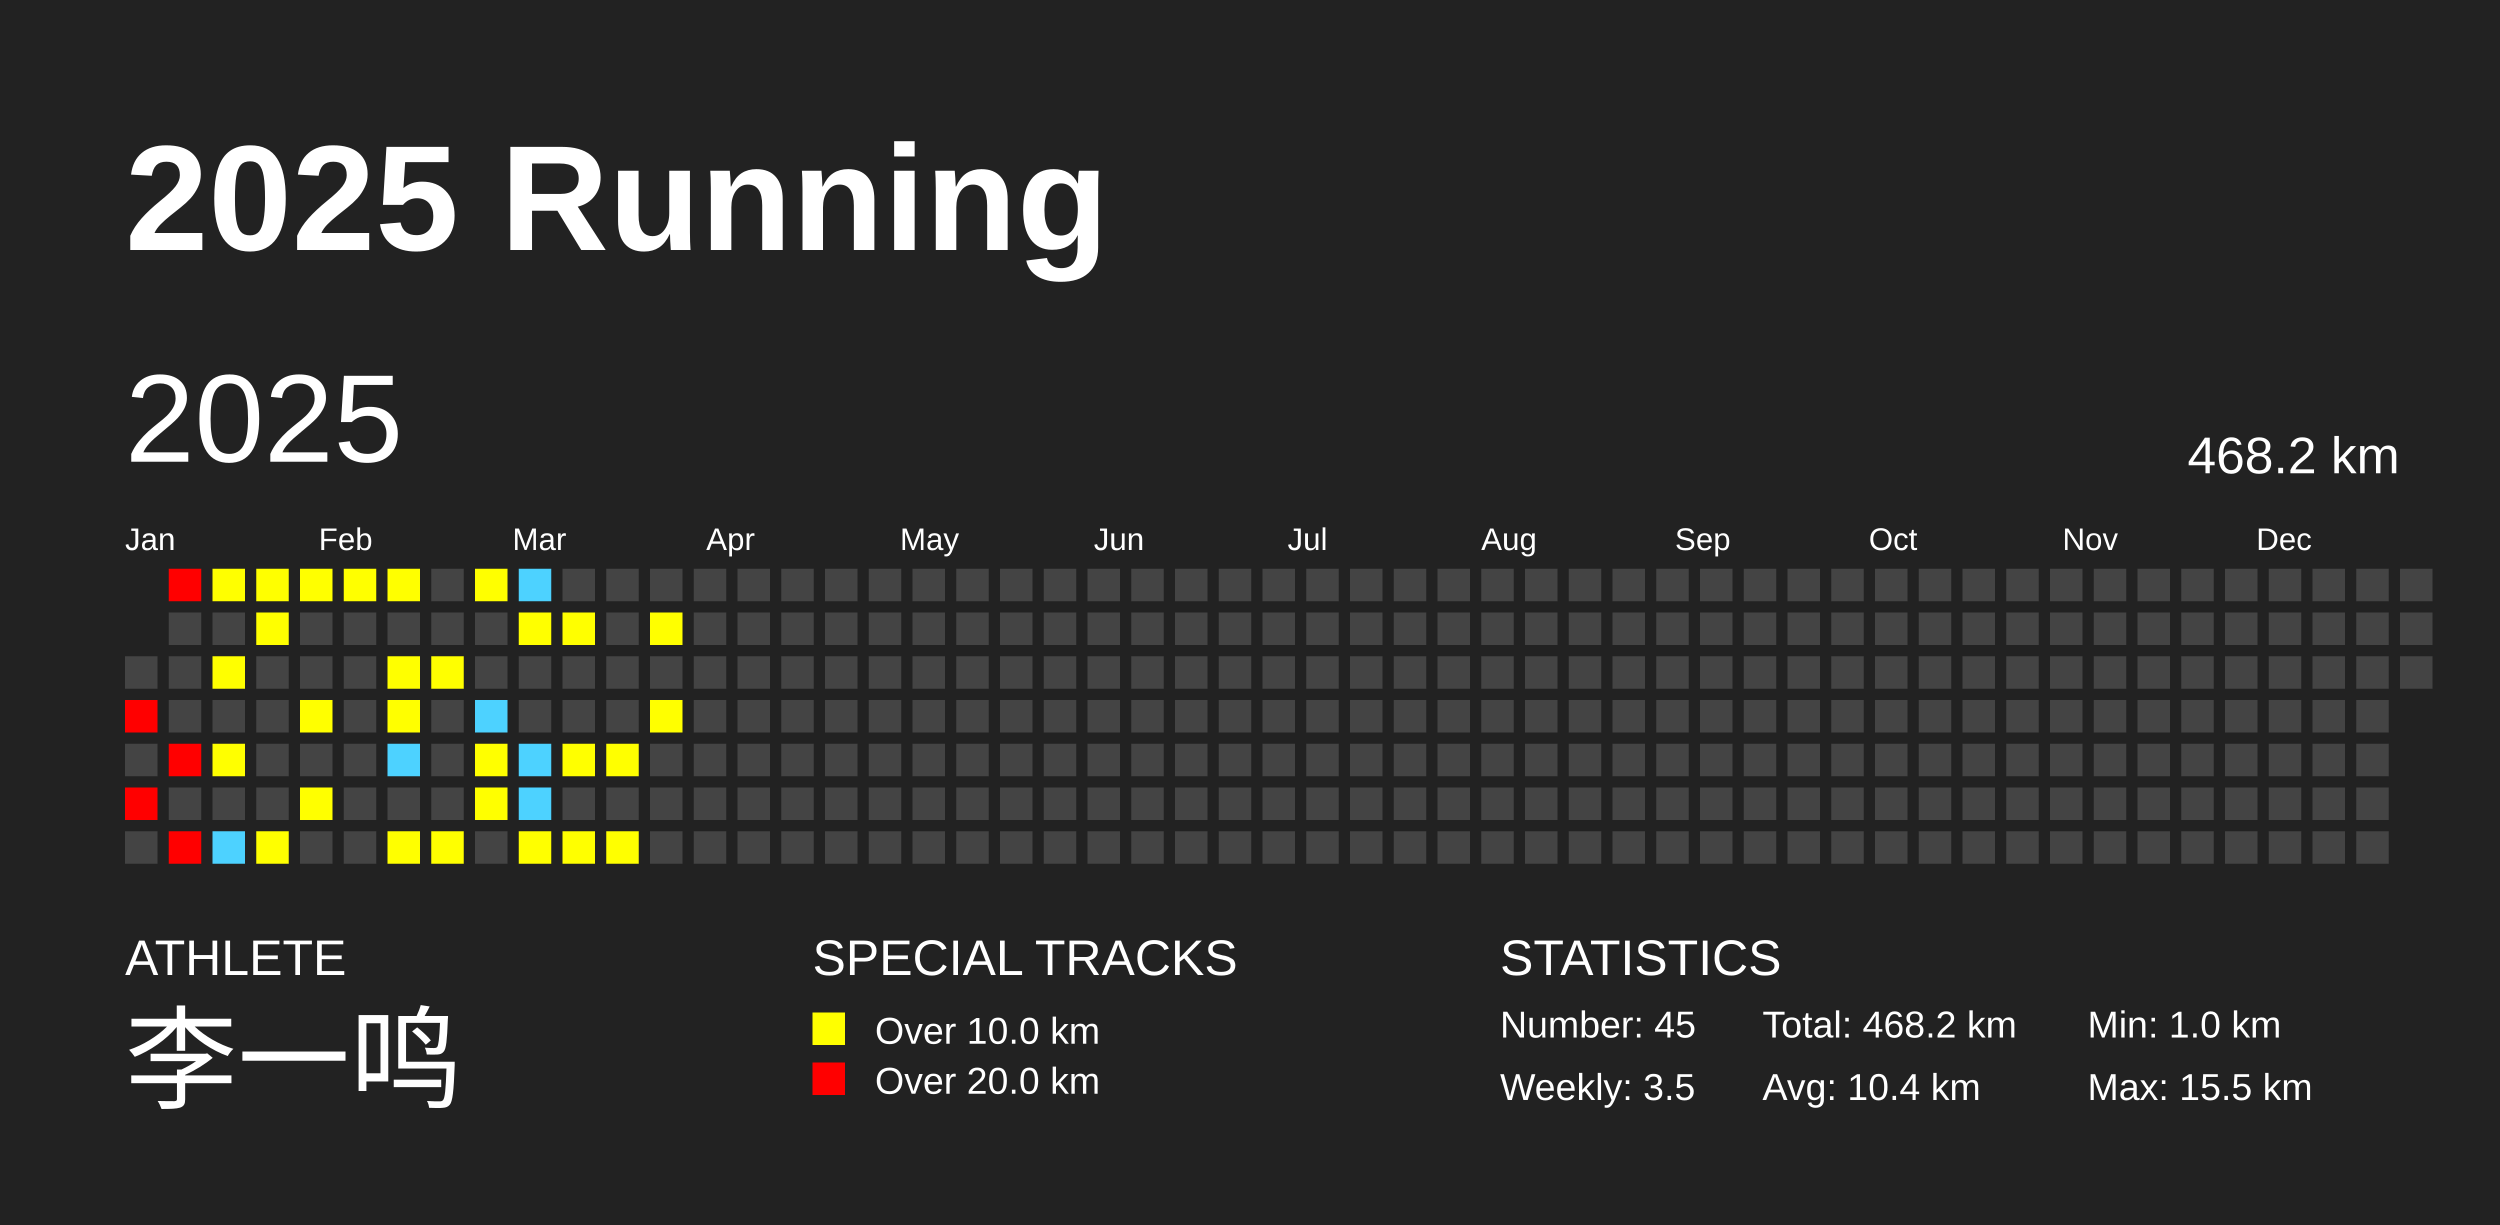
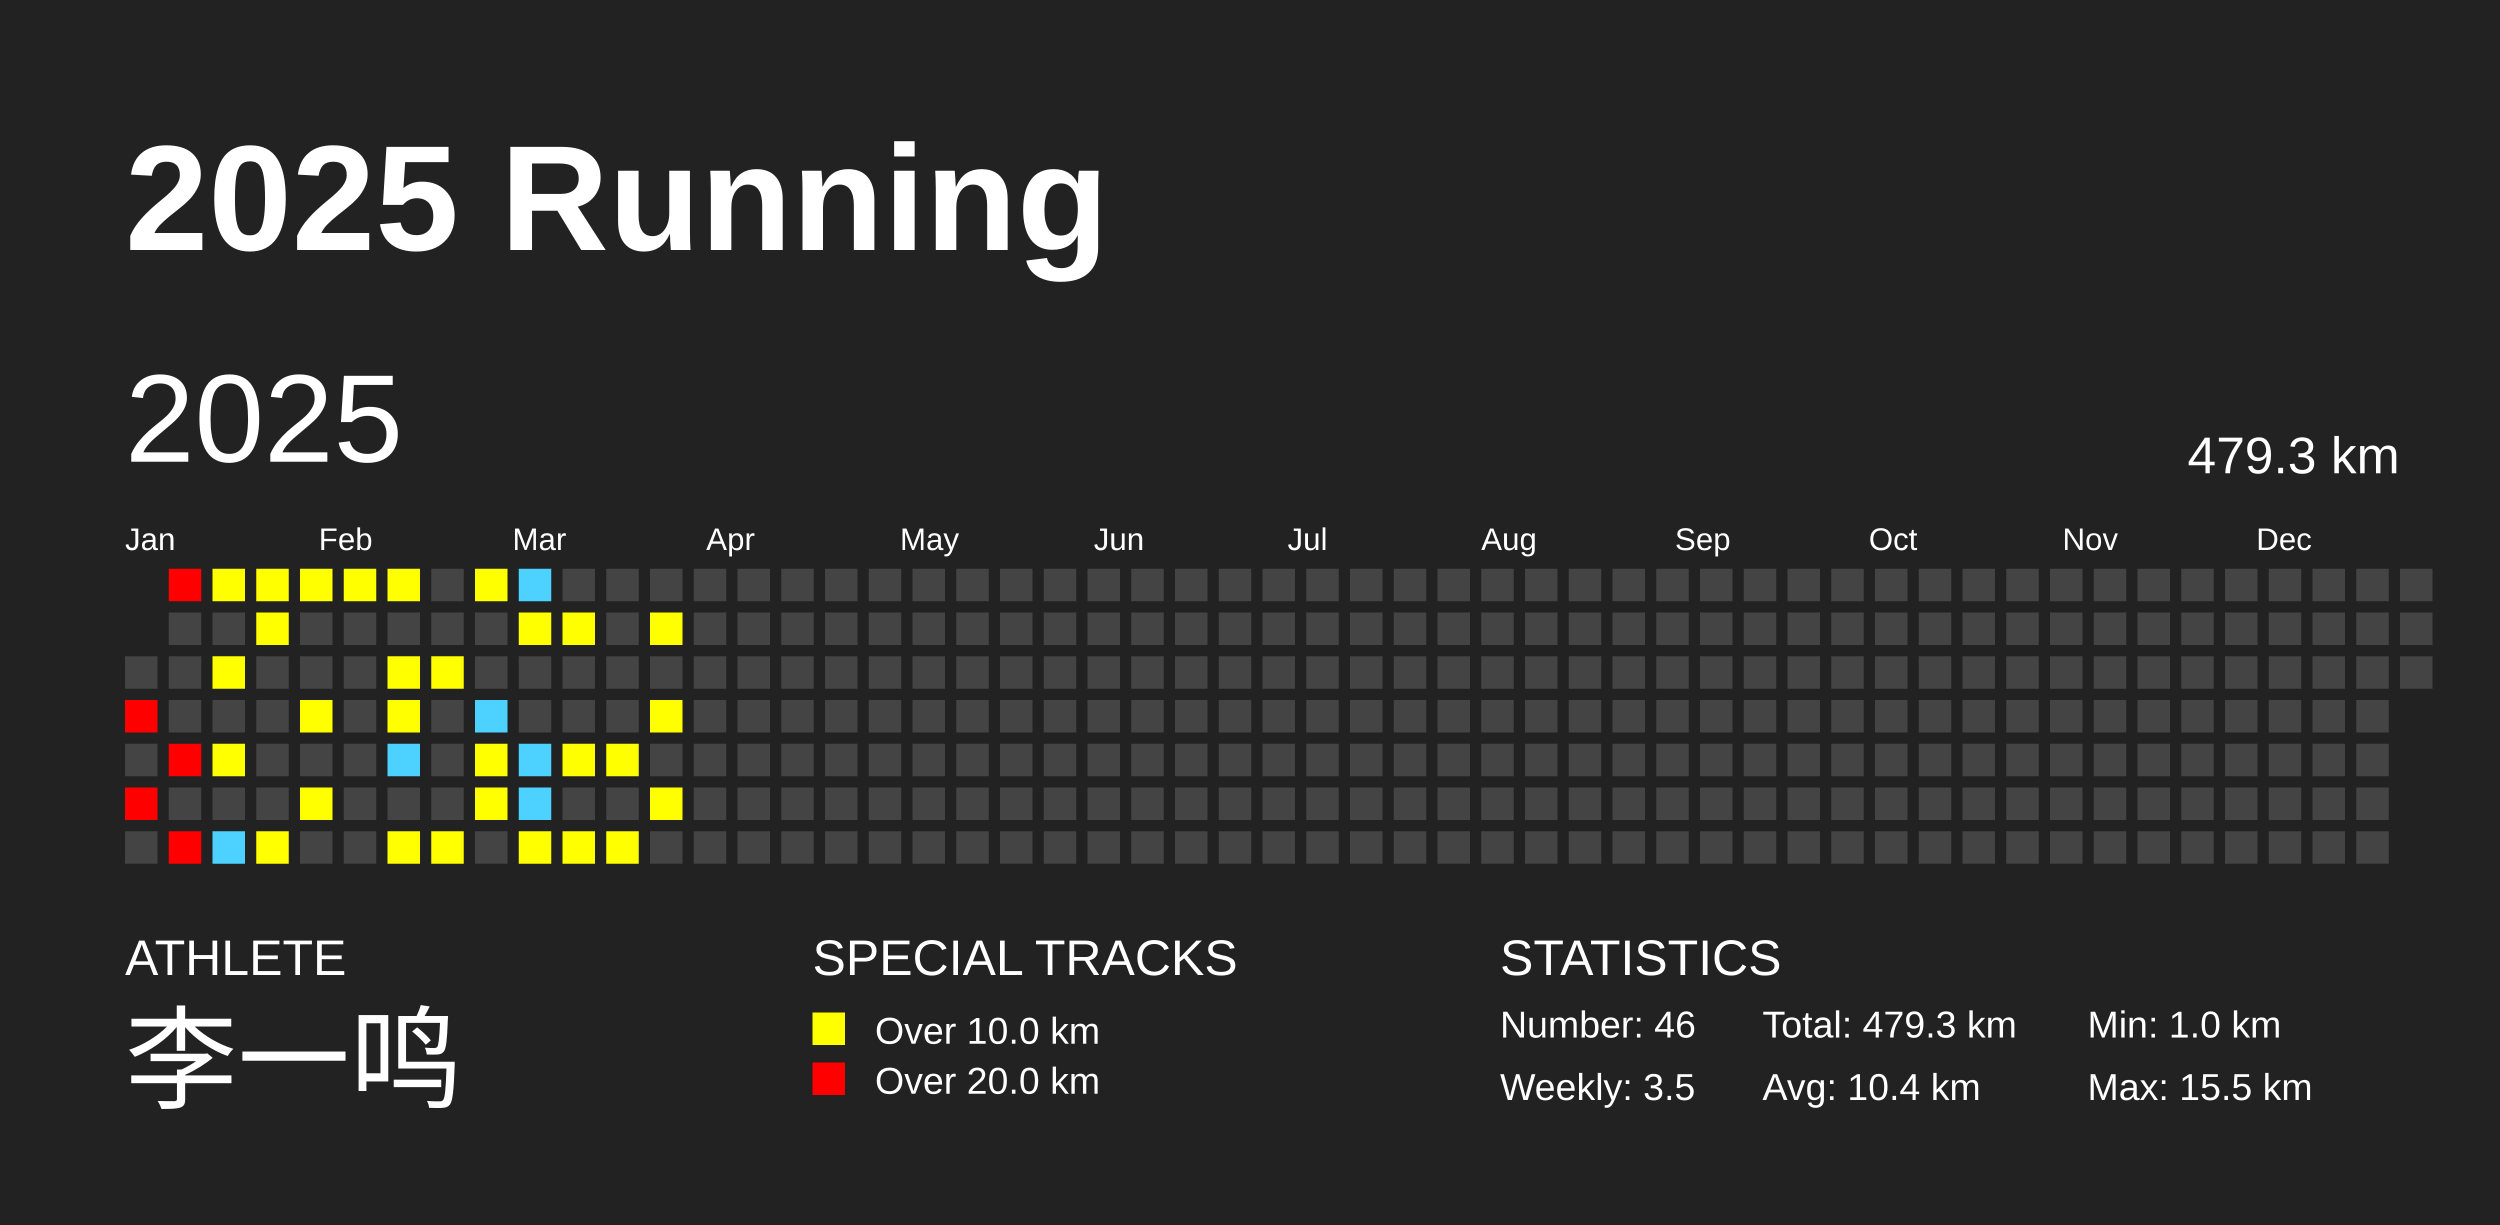
<svg xmlns="http://www.w3.org/2000/svg" baseProfile="full" height="98mm" version="1.1" viewBox="0,0,200,98" width="200mm">
  <defs />
  <rect fill="#222222" height="98" width="200" x="0" y="0" />
  <text fill="#FFFFFF" style="font-size:12px; font-family:Arial; font-weight:bold;" x="10" y="20">2025 Running</text>
  <text fill="#FFFFFF" style="font-size:4px; font-family:Arial" x="10" y="78">ATHLETE</text>
  <text fill="#FFFFFF" style="font-size:9px; font-family:Arial" x="10" y="88">李一鸣</text>
  <text fill="#FFFFFF" style="font-size:4px; font-family:Arial" x="65" y="78">SPECIAL TRACKS</text>
  <rect fill="yellow" height="2.6" width="2.6" x="65" y="81" />
  <text fill="#FFFFFF" style="font-size:3px; font-family:Arial" x="70" y="83.5">Over 10.0 km</text>
  <rect fill="red" height="2.6" width="2.6" x="65" y="85" />
  <text fill="#FFFFFF" style="font-size:3px; font-family:Arial" x="70" y="87.5">Over 20.0 km</text>
  <text fill="#FFFFFF" style="font-size:4px; font-family:Arial" x="120" y="78">STATISTICS</text>
-   <text fill="#FFFFFF" style="font-size:3px; font-family:Arial" x="120" y="83">Number: 45</text>
+   <text fill="#FFFFFF" style="font-size:3px; font-family:Arial" x="120" y="83">Number: 46</text>
  <text fill="#FFFFFF" style="font-size:3px; font-family:Arial" x="120" y="88">Weekly: 3.5</text>
-   <text fill="#FFFFFF" style="font-size:3px; font-family:Arial" x="141" y="83">Total: 468.2 km</text>
+   <text fill="#FFFFFF" style="font-size:3px; font-family:Arial" x="141" y="83">Total: 479.3 km</text>
  <text fill="#FFFFFF" style="font-size:3px; font-family:Arial" x="141" y="88">Avg: 10.4 km</text>
  <text fill="#FFFFFF" style="font-size:3px; font-family:Arial" x="167" y="83">Min: 1.0 km</text>
  <text fill="#FFFFFF" style="font-size:3px; font-family:Arial" x="167" y="88">Max: 15.5 km</text>
  <text dominant-baseline="hanging" fill="#FFFFFF" style="font-size:10.0px; font-family:Arial;" x="10" y="30">2025</text>
-   <text dominant-baseline="hanging" fill="#FFFFFF" style="font-size:4.125px; font-family:Arial;" x="175" y="35">468.2 km</text>
+   <text dominant-baseline="hanging" fill="#FFFFFF" style="font-size:4.125px; font-family:Arial;" x="175" y="35">479.3 km</text>
  <text fill="#FFFFFF" style="font-size:2.5px; font-family:Arial" x="10.0" y="44">Jan</text>
  <text fill="#FFFFFF" style="font-size:2.5px; font-family:Arial" x="25.5" y="44">Feb</text>
  <text fill="#FFFFFF" style="font-size:2.5px; font-family:Arial" x="41.0" y="44">Mar</text>
  <text fill="#FFFFFF" style="font-size:2.5px; font-family:Arial" x="56.5" y="44">Apr</text>
  <text fill="#FFFFFF" style="font-size:2.5px; font-family:Arial" x="72.0" y="44">May</text>
  <text fill="#FFFFFF" style="font-size:2.5px; font-family:Arial" x="87.5" y="44">Jun</text>
  <text fill="#FFFFFF" style="font-size:2.5px; font-family:Arial" x="103.0" y="44">Jul</text>
  <text fill="#FFFFFF" style="font-size:2.5px; font-family:Arial" x="118.5" y="44">Aug</text>
  <text fill="#FFFFFF" style="font-size:2.5px; font-family:Arial" x="134.0" y="44">Sep</text>
  <text fill="#FFFFFF" style="font-size:2.5px; font-family:Arial" x="149.5" y="44">Oct</text>
  <text fill="#FFFFFF" style="font-size:2.5px; font-family:Arial" x="165.0" y="44">Nov</text>
  <text fill="#FFFFFF" style="font-size:2.5px; font-family:Arial" x="180.5" y="44">Dec</text>
  <rect fill="#444444" height="2.6" width="2.6" x="10.0" y="52.5" />
  <rect fill="red" height="2.6" width="2.6" x="10.0" y="56.0" />
  <rect fill="#444444" height="2.6" width="2.6" x="10.0" y="59.5" />
  <rect fill="red" height="2.6" width="2.6" x="10.0" y="63.0" />
  <rect fill="#444444" height="2.6" width="2.6" x="10.0" y="66.5" />
  <rect fill="red" height="2.6" width="2.6" x="13.5" y="45.5" />
  <rect fill="#444444" height="2.6" width="2.6" x="13.5" y="49.0" />
  <rect fill="#444444" height="2.6" width="2.6" x="13.5" y="52.5" />
  <rect fill="#444444" height="2.6" width="2.6" x="13.5" y="56.0" />
  <rect fill="red" height="2.6" width="2.6" x="13.5" y="59.5" />
  <rect fill="#444444" height="2.6" width="2.6" x="13.5" y="63.0" />
  <rect fill="red" height="2.6" width="2.6" x="13.5" y="66.5" />
  <rect fill="yellow" height="2.6" width="2.6" x="17.0" y="45.5" />
  <rect fill="#444444" height="2.6" width="2.6" x="17.0" y="49.0" />
  <rect fill="yellow" height="2.6" width="2.6" x="17.0" y="52.5" />
  <rect fill="#444444" height="2.6" width="2.6" x="17.0" y="56.0" />
  <rect fill="yellow" height="2.6" width="2.6" x="17.0" y="59.5" />
  <rect fill="#444444" height="2.6" width="2.6" x="17.0" y="63.0" />
  <rect fill="#4DD2FF" height="2.6" width="2.6" x="17.0" y="66.5" />
  <rect fill="yellow" height="2.6" width="2.6" x="20.5" y="45.5" />
  <rect fill="yellow" height="2.6" width="2.6" x="20.5" y="49.0" />
  <rect fill="#444444" height="2.6" width="2.6" x="20.5" y="52.5" />
  <rect fill="#444444" height="2.6" width="2.6" x="20.5" y="56.0" />
  <rect fill="#444444" height="2.6" width="2.6" x="20.5" y="59.5" />
  <rect fill="#444444" height="2.6" width="2.6" x="20.5" y="63.0" />
  <rect fill="yellow" height="2.6" width="2.6" x="20.5" y="66.5" />
  <rect fill="yellow" height="2.6" width="2.6" x="24.0" y="45.5" />
  <rect fill="#444444" height="2.6" width="2.6" x="24.0" y="49.0" />
  <rect fill="#444444" height="2.6" width="2.6" x="24.0" y="52.5" />
  <rect fill="yellow" height="2.6" width="2.6" x="24.0" y="56.0" />
  <rect fill="#444444" height="2.6" width="2.6" x="24.0" y="59.5" />
  <rect fill="yellow" height="2.6" width="2.6" x="24.0" y="63.0" />
  <rect fill="#444444" height="2.6" width="2.6" x="24.0" y="66.5" />
  <rect fill="yellow" height="2.6" width="2.6" x="27.5" y="45.5" />
  <rect fill="#444444" height="2.6" width="2.6" x="27.5" y="49.0" />
  <rect fill="#444444" height="2.6" width="2.6" x="27.5" y="52.5" />
  <rect fill="#444444" height="2.6" width="2.6" x="27.5" y="56.0" />
  <rect fill="#444444" height="2.6" width="2.6" x="27.5" y="59.5" />
  <rect fill="#444444" height="2.6" width="2.6" x="27.5" y="63.0" />
  <rect fill="#444444" height="2.6" width="2.6" x="27.5" y="66.5" />
  <rect fill="yellow" height="2.6" width="2.6" x="31.0" y="45.5" />
  <rect fill="#444444" height="2.6" width="2.6" x="31.0" y="49.0" />
  <rect fill="yellow" height="2.6" width="2.6" x="31.0" y="52.5" />
  <rect fill="yellow" height="2.6" width="2.6" x="31.0" y="56.0" />
  <rect fill="#4DD2FF" height="2.6" width="2.6" x="31.0" y="59.5" />
  <rect fill="#444444" height="2.6" width="2.6" x="31.0" y="63.0" />
  <rect fill="yellow" height="2.6" width="2.6" x="31.0" y="66.5" />
  <rect fill="#444444" height="2.6" width="2.6" x="34.5" y="45.5" />
  <rect fill="#444444" height="2.6" width="2.6" x="34.5" y="49.0" />
  <rect fill="yellow" height="2.6" width="2.6" x="34.5" y="52.5" />
  <rect fill="#444444" height="2.6" width="2.6" x="34.5" y="56.0" />
  <rect fill="#444444" height="2.6" width="2.6" x="34.5" y="59.5" />
  <rect fill="#444444" height="2.6" width="2.6" x="34.5" y="63.0" />
  <rect fill="yellow" height="2.6" width="2.6" x="34.5" y="66.5" />
  <rect fill="yellow" height="2.6" width="2.6" x="38.0" y="45.5" />
  <rect fill="#444444" height="2.6" width="2.6" x="38.0" y="49.0" />
  <rect fill="#444444" height="2.6" width="2.6" x="38.0" y="52.5" />
  <rect fill="#4DD2FF" height="2.6" width="2.6" x="38.0" y="56.0" />
  <rect fill="yellow" height="2.6" width="2.6" x="38.0" y="59.5" />
  <rect fill="yellow" height="2.6" width="2.6" x="38.0" y="63.0" />
  <rect fill="#444444" height="2.6" width="2.6" x="38.0" y="66.5" />
  <rect fill="#4DD2FF" height="2.6" width="2.6" x="41.5" y="45.5" />
  <rect fill="yellow" height="2.6" width="2.6" x="41.5" y="49.0" />
  <rect fill="#444444" height="2.6" width="2.6" x="41.5" y="52.5" />
  <rect fill="#444444" height="2.6" width="2.6" x="41.5" y="56.0" />
  <rect fill="#4DD2FF" height="2.6" width="2.6" x="41.5" y="59.5" />
  <rect fill="#4DD2FF" height="2.6" width="2.6" x="41.5" y="63.0" />
  <rect fill="yellow" height="2.6" width="2.6" x="41.5" y="66.5" />
  <rect fill="#444444" height="2.6" width="2.6" x="45.0" y="45.5" />
  <rect fill="yellow" height="2.6" width="2.6" x="45.0" y="49.0" />
  <rect fill="#444444" height="2.6" width="2.6" x="45.0" y="52.5" />
  <rect fill="#444444" height="2.6" width="2.6" x="45.0" y="56.0" />
  <rect fill="yellow" height="2.6" width="2.6" x="45.0" y="59.5" />
  <rect fill="#444444" height="2.6" width="2.6" x="45.0" y="63.0" />
  <rect fill="yellow" height="2.6" width="2.6" x="45.0" y="66.5" />
  <rect fill="#444444" height="2.6" width="2.6" x="48.5" y="45.5" />
  <rect fill="#444444" height="2.6" width="2.6" x="48.5" y="49.0" />
  <rect fill="#444444" height="2.6" width="2.6" x="48.5" y="52.5" />
  <rect fill="#444444" height="2.6" width="2.6" x="48.5" y="56.0" />
  <rect fill="yellow" height="2.6" width="2.6" x="48.5" y="59.5" />
  <rect fill="#444444" height="2.6" width="2.6" x="48.5" y="63.0" />
  <rect fill="yellow" height="2.6" width="2.6" x="48.5" y="66.5" />
  <rect fill="#444444" height="2.6" width="2.6" x="52.0" y="45.5" />
  <rect fill="yellow" height="2.6" width="2.6" x="52.0" y="49.0" />
  <rect fill="#444444" height="2.6" width="2.6" x="52.0" y="52.5" />
  <rect fill="yellow" height="2.6" width="2.6" x="52.0" y="56.0" />
  <rect fill="#444444" height="2.6" width="2.6" x="52.0" y="59.5" />
-   <rect fill="#444444" height="2.6" width="2.6" x="52.0" y="63.0" />
+   <rect fill="yellow" height="2.6" width="2.6" x="52.0" y="63.0" />
  <rect fill="#444444" height="2.6" width="2.6" x="52.0" y="66.5" />
  <rect fill="#444444" height="2.6" width="2.6" x="55.5" y="45.5" />
  <rect fill="#444444" height="2.6" width="2.6" x="55.5" y="49.0" />
  <rect fill="#444444" height="2.6" width="2.6" x="55.5" y="52.5" />
  <rect fill="#444444" height="2.6" width="2.6" x="55.5" y="56.0" />
  <rect fill="#444444" height="2.6" width="2.6" x="55.5" y="59.5" />
  <rect fill="#444444" height="2.6" width="2.6" x="55.5" y="63.0" />
  <rect fill="#444444" height="2.6" width="2.6" x="55.5" y="66.5" />
  <rect fill="#444444" height="2.6" width="2.6" x="59.0" y="45.5" />
  <rect fill="#444444" height="2.6" width="2.6" x="59.0" y="49.0" />
  <rect fill="#444444" height="2.6" width="2.6" x="59.0" y="52.5" />
  <rect fill="#444444" height="2.6" width="2.6" x="59.0" y="56.0" />
  <rect fill="#444444" height="2.6" width="2.6" x="59.0" y="59.5" />
  <rect fill="#444444" height="2.6" width="2.6" x="59.0" y="63.0" />
  <rect fill="#444444" height="2.6" width="2.6" x="59.0" y="66.5" />
  <rect fill="#444444" height="2.6" width="2.6" x="62.5" y="45.5" />
  <rect fill="#444444" height="2.6" width="2.6" x="62.5" y="49.0" />
  <rect fill="#444444" height="2.6" width="2.6" x="62.5" y="52.5" />
  <rect fill="#444444" height="2.6" width="2.6" x="62.5" y="56.0" />
  <rect fill="#444444" height="2.6" width="2.6" x="62.5" y="59.5" />
  <rect fill="#444444" height="2.6" width="2.6" x="62.5" y="63.0" />
  <rect fill="#444444" height="2.6" width="2.6" x="62.5" y="66.5" />
  <rect fill="#444444" height="2.6" width="2.6" x="66.0" y="45.5" />
  <rect fill="#444444" height="2.6" width="2.6" x="66.0" y="49.0" />
  <rect fill="#444444" height="2.6" width="2.6" x="66.0" y="52.5" />
  <rect fill="#444444" height="2.6" width="2.6" x="66.0" y="56.0" />
  <rect fill="#444444" height="2.6" width="2.6" x="66.0" y="59.5" />
  <rect fill="#444444" height="2.6" width="2.6" x="66.0" y="63.0" />
  <rect fill="#444444" height="2.6" width="2.6" x="66.0" y="66.5" />
  <rect fill="#444444" height="2.6" width="2.6" x="69.5" y="45.5" />
  <rect fill="#444444" height="2.6" width="2.6" x="69.5" y="49.0" />
  <rect fill="#444444" height="2.6" width="2.6" x="69.5" y="52.5" />
  <rect fill="#444444" height="2.6" width="2.6" x="69.5" y="56.0" />
  <rect fill="#444444" height="2.6" width="2.6" x="69.5" y="59.5" />
  <rect fill="#444444" height="2.6" width="2.6" x="69.5" y="63.0" />
  <rect fill="#444444" height="2.6" width="2.6" x="69.5" y="66.5" />
  <rect fill="#444444" height="2.6" width="2.6" x="73.0" y="45.5" />
  <rect fill="#444444" height="2.6" width="2.6" x="73.0" y="49.0" />
  <rect fill="#444444" height="2.6" width="2.6" x="73.0" y="52.5" />
  <rect fill="#444444" height="2.6" width="2.6" x="73.0" y="56.0" />
  <rect fill="#444444" height="2.6" width="2.6" x="73.0" y="59.5" />
  <rect fill="#444444" height="2.6" width="2.6" x="73.0" y="63.0" />
  <rect fill="#444444" height="2.6" width="2.6" x="73.0" y="66.5" />
  <rect fill="#444444" height="2.6" width="2.6" x="76.5" y="45.5" />
  <rect fill="#444444" height="2.6" width="2.6" x="76.5" y="49.0" />
  <rect fill="#444444" height="2.6" width="2.6" x="76.5" y="52.5" />
  <rect fill="#444444" height="2.6" width="2.6" x="76.5" y="56.0" />
  <rect fill="#444444" height="2.6" width="2.6" x="76.5" y="59.5" />
  <rect fill="#444444" height="2.6" width="2.6" x="76.5" y="63.0" />
  <rect fill="#444444" height="2.6" width="2.6" x="76.5" y="66.5" />
  <rect fill="#444444" height="2.6" width="2.6" x="80.0" y="45.5" />
  <rect fill="#444444" height="2.6" width="2.6" x="80.0" y="49.0" />
  <rect fill="#444444" height="2.6" width="2.6" x="80.0" y="52.5" />
  <rect fill="#444444" height="2.6" width="2.6" x="80.0" y="56.0" />
  <rect fill="#444444" height="2.6" width="2.6" x="80.0" y="59.5" />
  <rect fill="#444444" height="2.6" width="2.6" x="80.0" y="63.0" />
  <rect fill="#444444" height="2.6" width="2.6" x="80.0" y="66.5" />
  <rect fill="#444444" height="2.6" width="2.6" x="83.5" y="45.5" />
  <rect fill="#444444" height="2.6" width="2.6" x="83.5" y="49.0" />
  <rect fill="#444444" height="2.6" width="2.6" x="83.5" y="52.5" />
  <rect fill="#444444" height="2.6" width="2.6" x="83.5" y="56.0" />
  <rect fill="#444444" height="2.6" width="2.6" x="83.5" y="59.5" />
  <rect fill="#444444" height="2.6" width="2.6" x="83.5" y="63.0" />
  <rect fill="#444444" height="2.6" width="2.6" x="83.5" y="66.5" />
  <rect fill="#444444" height="2.6" width="2.6" x="87.0" y="45.5" />
  <rect fill="#444444" height="2.6" width="2.6" x="87.0" y="49.0" />
  <rect fill="#444444" height="2.6" width="2.6" x="87.0" y="52.5" />
  <rect fill="#444444" height="2.6" width="2.6" x="87.0" y="56.0" />
  <rect fill="#444444" height="2.6" width="2.6" x="87.0" y="59.5" />
  <rect fill="#444444" height="2.6" width="2.6" x="87.0" y="63.0" />
  <rect fill="#444444" height="2.6" width="2.6" x="87.0" y="66.5" />
  <rect fill="#444444" height="2.6" width="2.6" x="90.5" y="45.5" />
  <rect fill="#444444" height="2.6" width="2.6" x="90.5" y="49.0" />
  <rect fill="#444444" height="2.6" width="2.6" x="90.5" y="52.5" />
  <rect fill="#444444" height="2.6" width="2.6" x="90.5" y="56.0" />
  <rect fill="#444444" height="2.6" width="2.6" x="90.5" y="59.5" />
  <rect fill="#444444" height="2.6" width="2.6" x="90.5" y="63.0" />
  <rect fill="#444444" height="2.6" width="2.6" x="90.5" y="66.5" />
  <rect fill="#444444" height="2.6" width="2.6" x="94.0" y="45.5" />
  <rect fill="#444444" height="2.6" width="2.6" x="94.0" y="49.0" />
  <rect fill="#444444" height="2.6" width="2.6" x="94.0" y="52.5" />
  <rect fill="#444444" height="2.6" width="2.6" x="94.0" y="56.0" />
  <rect fill="#444444" height="2.6" width="2.6" x="94.0" y="59.5" />
  <rect fill="#444444" height="2.6" width="2.6" x="94.0" y="63.0" />
  <rect fill="#444444" height="2.6" width="2.6" x="94.0" y="66.5" />
  <rect fill="#444444" height="2.6" width="2.6" x="97.5" y="45.5" />
  <rect fill="#444444" height="2.6" width="2.6" x="97.5" y="49.0" />
  <rect fill="#444444" height="2.6" width="2.6" x="97.5" y="52.5" />
  <rect fill="#444444" height="2.6" width="2.6" x="97.5" y="56.0" />
  <rect fill="#444444" height="2.6" width="2.6" x="97.5" y="59.5" />
  <rect fill="#444444" height="2.6" width="2.6" x="97.5" y="63.0" />
  <rect fill="#444444" height="2.6" width="2.6" x="97.5" y="66.5" />
  <rect fill="#444444" height="2.6" width="2.6" x="101.0" y="45.5" />
  <rect fill="#444444" height="2.6" width="2.6" x="101.0" y="49.0" />
  <rect fill="#444444" height="2.6" width="2.6" x="101.0" y="52.5" />
  <rect fill="#444444" height="2.6" width="2.6" x="101.0" y="56.0" />
  <rect fill="#444444" height="2.6" width="2.6" x="101.0" y="59.5" />
  <rect fill="#444444" height="2.6" width="2.6" x="101.0" y="63.0" />
  <rect fill="#444444" height="2.6" width="2.6" x="101.0" y="66.5" />
  <rect fill="#444444" height="2.6" width="2.6" x="104.5" y="45.5" />
  <rect fill="#444444" height="2.6" width="2.6" x="104.5" y="49.0" />
  <rect fill="#444444" height="2.6" width="2.6" x="104.5" y="52.5" />
  <rect fill="#444444" height="2.6" width="2.6" x="104.5" y="56.0" />
  <rect fill="#444444" height="2.6" width="2.6" x="104.5" y="59.5" />
  <rect fill="#444444" height="2.6" width="2.6" x="104.5" y="63.0" />
  <rect fill="#444444" height="2.6" width="2.6" x="104.5" y="66.5" />
  <rect fill="#444444" height="2.6" width="2.6" x="108.0" y="45.5" />
  <rect fill="#444444" height="2.6" width="2.6" x="108.0" y="49.0" />
  <rect fill="#444444" height="2.6" width="2.6" x="108.0" y="52.5" />
  <rect fill="#444444" height="2.6" width="2.6" x="108.0" y="56.0" />
  <rect fill="#444444" height="2.6" width="2.6" x="108.0" y="59.5" />
  <rect fill="#444444" height="2.6" width="2.6" x="108.0" y="63.0" />
  <rect fill="#444444" height="2.6" width="2.6" x="108.0" y="66.5" />
  <rect fill="#444444" height="2.6" width="2.6" x="111.5" y="45.5" />
  <rect fill="#444444" height="2.6" width="2.6" x="111.5" y="49.0" />
  <rect fill="#444444" height="2.6" width="2.6" x="111.5" y="52.5" />
  <rect fill="#444444" height="2.6" width="2.6" x="111.5" y="56.0" />
  <rect fill="#444444" height="2.6" width="2.6" x="111.5" y="59.5" />
  <rect fill="#444444" height="2.6" width="2.6" x="111.5" y="63.0" />
  <rect fill="#444444" height="2.6" width="2.6" x="111.5" y="66.5" />
  <rect fill="#444444" height="2.6" width="2.6" x="115.0" y="45.5" />
  <rect fill="#444444" height="2.6" width="2.6" x="115.0" y="49.0" />
  <rect fill="#444444" height="2.6" width="2.6" x="115.0" y="52.5" />
  <rect fill="#444444" height="2.6" width="2.6" x="115.0" y="56.0" />
  <rect fill="#444444" height="2.6" width="2.6" x="115.0" y="59.5" />
  <rect fill="#444444" height="2.6" width="2.6" x="115.0" y="63.0" />
  <rect fill="#444444" height="2.6" width="2.6" x="115.0" y="66.5" />
  <rect fill="#444444" height="2.6" width="2.6" x="118.5" y="45.5" />
  <rect fill="#444444" height="2.6" width="2.6" x="118.5" y="49.0" />
  <rect fill="#444444" height="2.6" width="2.6" x="118.5" y="52.5" />
  <rect fill="#444444" height="2.6" width="2.6" x="118.5" y="56.0" />
  <rect fill="#444444" height="2.6" width="2.6" x="118.5" y="59.5" />
  <rect fill="#444444" height="2.6" width="2.6" x="118.5" y="63.0" />
  <rect fill="#444444" height="2.6" width="2.6" x="118.5" y="66.5" />
  <rect fill="#444444" height="2.6" width="2.6" x="122.0" y="45.5" />
  <rect fill="#444444" height="2.6" width="2.6" x="122.0" y="49.0" />
  <rect fill="#444444" height="2.6" width="2.6" x="122.0" y="52.5" />
  <rect fill="#444444" height="2.6" width="2.6" x="122.0" y="56.0" />
  <rect fill="#444444" height="2.6" width="2.6" x="122.0" y="59.5" />
  <rect fill="#444444" height="2.6" width="2.6" x="122.0" y="63.0" />
  <rect fill="#444444" height="2.6" width="2.6" x="122.0" y="66.5" />
  <rect fill="#444444" height="2.6" width="2.6" x="125.5" y="45.5" />
  <rect fill="#444444" height="2.6" width="2.6" x="125.5" y="49.0" />
  <rect fill="#444444" height="2.6" width="2.6" x="125.5" y="52.5" />
  <rect fill="#444444" height="2.6" width="2.6" x="125.5" y="56.0" />
  <rect fill="#444444" height="2.6" width="2.6" x="125.5" y="59.5" />
  <rect fill="#444444" height="2.6" width="2.6" x="125.5" y="63.0" />
  <rect fill="#444444" height="2.6" width="2.6" x="125.5" y="66.5" />
  <rect fill="#444444" height="2.6" width="2.6" x="129.0" y="45.5" />
  <rect fill="#444444" height="2.6" width="2.6" x="129.0" y="49.0" />
  <rect fill="#444444" height="2.6" width="2.6" x="129.0" y="52.5" />
  <rect fill="#444444" height="2.6" width="2.6" x="129.0" y="56.0" />
  <rect fill="#444444" height="2.6" width="2.6" x="129.0" y="59.5" />
  <rect fill="#444444" height="2.6" width="2.6" x="129.0" y="63.0" />
  <rect fill="#444444" height="2.6" width="2.6" x="129.0" y="66.5" />
  <rect fill="#444444" height="2.6" width="2.6" x="132.5" y="45.5" />
  <rect fill="#444444" height="2.6" width="2.6" x="132.5" y="49.0" />
  <rect fill="#444444" height="2.6" width="2.6" x="132.5" y="52.5" />
  <rect fill="#444444" height="2.6" width="2.6" x="132.5" y="56.0" />
  <rect fill="#444444" height="2.6" width="2.6" x="132.5" y="59.5" />
  <rect fill="#444444" height="2.6" width="2.6" x="132.5" y="63.0" />
  <rect fill="#444444" height="2.6" width="2.6" x="132.5" y="66.5" />
  <rect fill="#444444" height="2.6" width="2.6" x="136.0" y="45.5" />
  <rect fill="#444444" height="2.6" width="2.6" x="136.0" y="49.0" />
  <rect fill="#444444" height="2.6" width="2.6" x="136.0" y="52.5" />
  <rect fill="#444444" height="2.6" width="2.6" x="136.0" y="56.0" />
  <rect fill="#444444" height="2.6" width="2.6" x="136.0" y="59.5" />
  <rect fill="#444444" height="2.6" width="2.6" x="136.0" y="63.0" />
  <rect fill="#444444" height="2.6" width="2.6" x="136.0" y="66.5" />
  <rect fill="#444444" height="2.6" width="2.6" x="139.5" y="45.5" />
  <rect fill="#444444" height="2.6" width="2.6" x="139.5" y="49.0" />
  <rect fill="#444444" height="2.6" width="2.6" x="139.5" y="52.5" />
  <rect fill="#444444" height="2.6" width="2.6" x="139.5" y="56.0" />
  <rect fill="#444444" height="2.6" width="2.6" x="139.5" y="59.5" />
  <rect fill="#444444" height="2.6" width="2.6" x="139.5" y="63.0" />
  <rect fill="#444444" height="2.6" width="2.6" x="139.5" y="66.5" />
  <rect fill="#444444" height="2.6" width="2.6" x="143.0" y="45.5" />
  <rect fill="#444444" height="2.6" width="2.6" x="143.0" y="49.0" />
  <rect fill="#444444" height="2.6" width="2.6" x="143.0" y="52.5" />
  <rect fill="#444444" height="2.6" width="2.6" x="143.0" y="56.0" />
  <rect fill="#444444" height="2.6" width="2.6" x="143.0" y="59.5" />
  <rect fill="#444444" height="2.6" width="2.6" x="143.0" y="63.0" />
  <rect fill="#444444" height="2.6" width="2.6" x="143.0" y="66.5" />
  <rect fill="#444444" height="2.6" width="2.6" x="146.5" y="45.5" />
  <rect fill="#444444" height="2.6" width="2.6" x="146.5" y="49.0" />
  <rect fill="#444444" height="2.6" width="2.6" x="146.5" y="52.5" />
  <rect fill="#444444" height="2.6" width="2.6" x="146.5" y="56.0" />
  <rect fill="#444444" height="2.6" width="2.6" x="146.5" y="59.5" />
  <rect fill="#444444" height="2.6" width="2.6" x="146.5" y="63.0" />
  <rect fill="#444444" height="2.6" width="2.6" x="146.5" y="66.5" />
  <rect fill="#444444" height="2.6" width="2.6" x="150.0" y="45.5" />
  <rect fill="#444444" height="2.6" width="2.6" x="150.0" y="49.0" />
  <rect fill="#444444" height="2.6" width="2.6" x="150.0" y="52.5" />
  <rect fill="#444444" height="2.6" width="2.6" x="150.0" y="56.0" />
  <rect fill="#444444" height="2.6" width="2.6" x="150.0" y="59.5" />
  <rect fill="#444444" height="2.6" width="2.6" x="150.0" y="63.0" />
  <rect fill="#444444" height="2.6" width="2.6" x="150.0" y="66.5" />
  <rect fill="#444444" height="2.6" width="2.6" x="153.5" y="45.5" />
  <rect fill="#444444" height="2.6" width="2.6" x="153.5" y="49.0" />
  <rect fill="#444444" height="2.6" width="2.6" x="153.5" y="52.5" />
  <rect fill="#444444" height="2.6" width="2.6" x="153.5" y="56.0" />
  <rect fill="#444444" height="2.6" width="2.6" x="153.5" y="59.5" />
  <rect fill="#444444" height="2.6" width="2.6" x="153.5" y="63.0" />
  <rect fill="#444444" height="2.6" width="2.6" x="153.5" y="66.5" />
  <rect fill="#444444" height="2.6" width="2.6" x="157.0" y="45.5" />
  <rect fill="#444444" height="2.6" width="2.6" x="157.0" y="49.0" />
  <rect fill="#444444" height="2.6" width="2.6" x="157.0" y="52.5" />
  <rect fill="#444444" height="2.6" width="2.6" x="157.0" y="56.0" />
  <rect fill="#444444" height="2.6" width="2.6" x="157.0" y="59.5" />
  <rect fill="#444444" height="2.6" width="2.6" x="157.0" y="63.0" />
  <rect fill="#444444" height="2.6" width="2.6" x="157.0" y="66.5" />
  <rect fill="#444444" height="2.6" width="2.6" x="160.5" y="45.5" />
  <rect fill="#444444" height="2.6" width="2.6" x="160.5" y="49.0" />
  <rect fill="#444444" height="2.6" width="2.6" x="160.5" y="52.5" />
  <rect fill="#444444" height="2.6" width="2.6" x="160.5" y="56.0" />
  <rect fill="#444444" height="2.6" width="2.6" x="160.5" y="59.5" />
  <rect fill="#444444" height="2.6" width="2.6" x="160.5" y="63.0" />
  <rect fill="#444444" height="2.6" width="2.6" x="160.5" y="66.5" />
  <rect fill="#444444" height="2.6" width="2.6" x="164.0" y="45.5" />
  <rect fill="#444444" height="2.6" width="2.6" x="164.0" y="49.0" />
  <rect fill="#444444" height="2.6" width="2.6" x="164.0" y="52.5" />
  <rect fill="#444444" height="2.6" width="2.6" x="164.0" y="56.0" />
  <rect fill="#444444" height="2.6" width="2.6" x="164.0" y="59.5" />
  <rect fill="#444444" height="2.6" width="2.6" x="164.0" y="63.0" />
  <rect fill="#444444" height="2.6" width="2.6" x="164.0" y="66.5" />
  <rect fill="#444444" height="2.6" width="2.6" x="167.5" y="45.5" />
  <rect fill="#444444" height="2.6" width="2.6" x="167.5" y="49.0" />
  <rect fill="#444444" height="2.6" width="2.6" x="167.5" y="52.5" />
  <rect fill="#444444" height="2.6" width="2.6" x="167.5" y="56.0" />
  <rect fill="#444444" height="2.6" width="2.6" x="167.5" y="59.5" />
  <rect fill="#444444" height="2.6" width="2.6" x="167.5" y="63.0" />
  <rect fill="#444444" height="2.6" width="2.6" x="167.5" y="66.5" />
  <rect fill="#444444" height="2.6" width="2.6" x="171.0" y="45.5" />
  <rect fill="#444444" height="2.6" width="2.6" x="171.0" y="49.0" />
  <rect fill="#444444" height="2.6" width="2.6" x="171.0" y="52.5" />
  <rect fill="#444444" height="2.6" width="2.6" x="171.0" y="56.0" />
  <rect fill="#444444" height="2.6" width="2.6" x="171.0" y="59.5" />
  <rect fill="#444444" height="2.6" width="2.6" x="171.0" y="63.0" />
  <rect fill="#444444" height="2.6" width="2.6" x="171.0" y="66.5" />
  <rect fill="#444444" height="2.6" width="2.6" x="174.5" y="45.5" />
  <rect fill="#444444" height="2.6" width="2.6" x="174.5" y="49.0" />
  <rect fill="#444444" height="2.6" width="2.6" x="174.5" y="52.5" />
  <rect fill="#444444" height="2.6" width="2.6" x="174.5" y="56.0" />
  <rect fill="#444444" height="2.6" width="2.6" x="174.5" y="59.5" />
  <rect fill="#444444" height="2.6" width="2.6" x="174.5" y="63.0" />
  <rect fill="#444444" height="2.6" width="2.6" x="174.5" y="66.5" />
  <rect fill="#444444" height="2.6" width="2.6" x="178.0" y="45.5" />
  <rect fill="#444444" height="2.6" width="2.6" x="178.0" y="49.0" />
  <rect fill="#444444" height="2.6" width="2.6" x="178.0" y="52.5" />
  <rect fill="#444444" height="2.6" width="2.6" x="178.0" y="56.0" />
  <rect fill="#444444" height="2.6" width="2.6" x="178.0" y="59.5" />
  <rect fill="#444444" height="2.6" width="2.6" x="178.0" y="63.0" />
  <rect fill="#444444" height="2.6" width="2.6" x="178.0" y="66.5" />
  <rect fill="#444444" height="2.6" width="2.6" x="181.5" y="45.5" />
  <rect fill="#444444" height="2.6" width="2.6" x="181.5" y="49.0" />
  <rect fill="#444444" height="2.6" width="2.6" x="181.5" y="52.5" />
  <rect fill="#444444" height="2.6" width="2.6" x="181.5" y="56.0" />
  <rect fill="#444444" height="2.6" width="2.6" x="181.5" y="59.5" />
  <rect fill="#444444" height="2.6" width="2.6" x="181.5" y="63.0" />
  <rect fill="#444444" height="2.6" width="2.6" x="181.5" y="66.5" />
  <rect fill="#444444" height="2.6" width="2.6" x="185.0" y="45.5" />
  <rect fill="#444444" height="2.6" width="2.6" x="185.0" y="49.0" />
  <rect fill="#444444" height="2.6" width="2.6" x="185.0" y="52.5" />
  <rect fill="#444444" height="2.6" width="2.6" x="185.0" y="56.0" />
  <rect fill="#444444" height="2.6" width="2.6" x="185.0" y="59.5" />
  <rect fill="#444444" height="2.6" width="2.6" x="185.0" y="63.0" />
  <rect fill="#444444" height="2.6" width="2.6" x="185.0" y="66.5" />
  <rect fill="#444444" height="2.6" width="2.6" x="188.5" y="45.5" />
  <rect fill="#444444" height="2.6" width="2.6" x="188.5" y="49.0" />
  <rect fill="#444444" height="2.6" width="2.6" x="188.5" y="52.5" />
  <rect fill="#444444" height="2.6" width="2.6" x="188.5" y="56.0" />
  <rect fill="#444444" height="2.6" width="2.6" x="188.5" y="59.5" />
  <rect fill="#444444" height="2.6" width="2.6" x="188.5" y="63.0" />
  <rect fill="#444444" height="2.6" width="2.6" x="188.5" y="66.5" />
  <rect fill="#444444" height="2.6" width="2.6" x="192.0" y="45.5" />
  <rect fill="#444444" height="2.6" width="2.6" x="192.0" y="49.0" />
  <rect fill="#444444" height="2.6" width="2.6" x="192.0" y="52.5" />
</svg>
